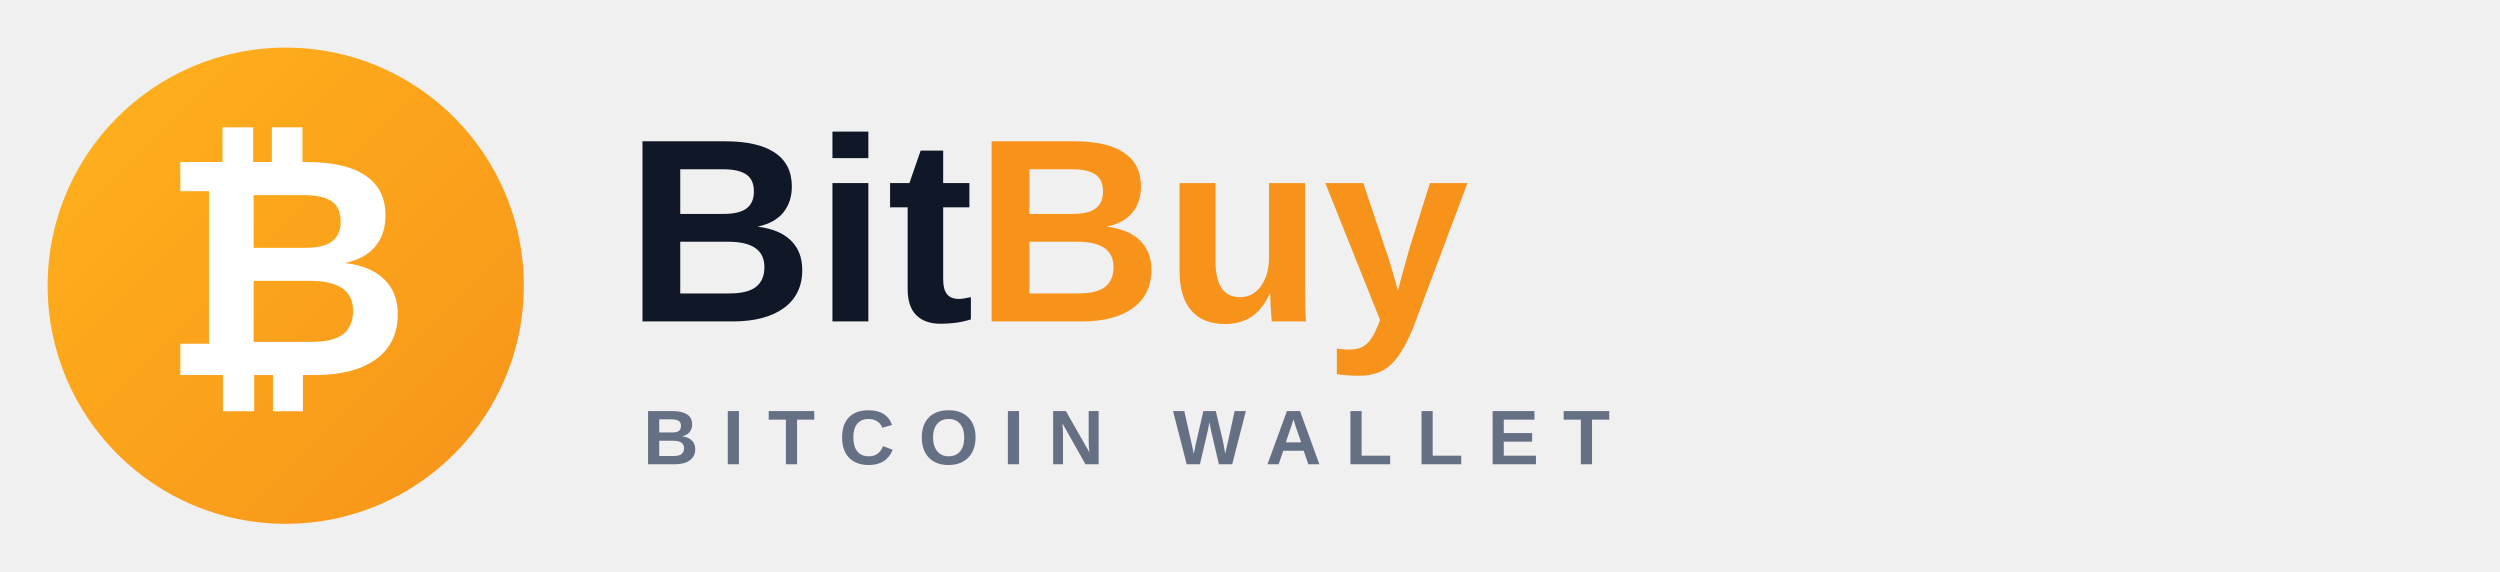
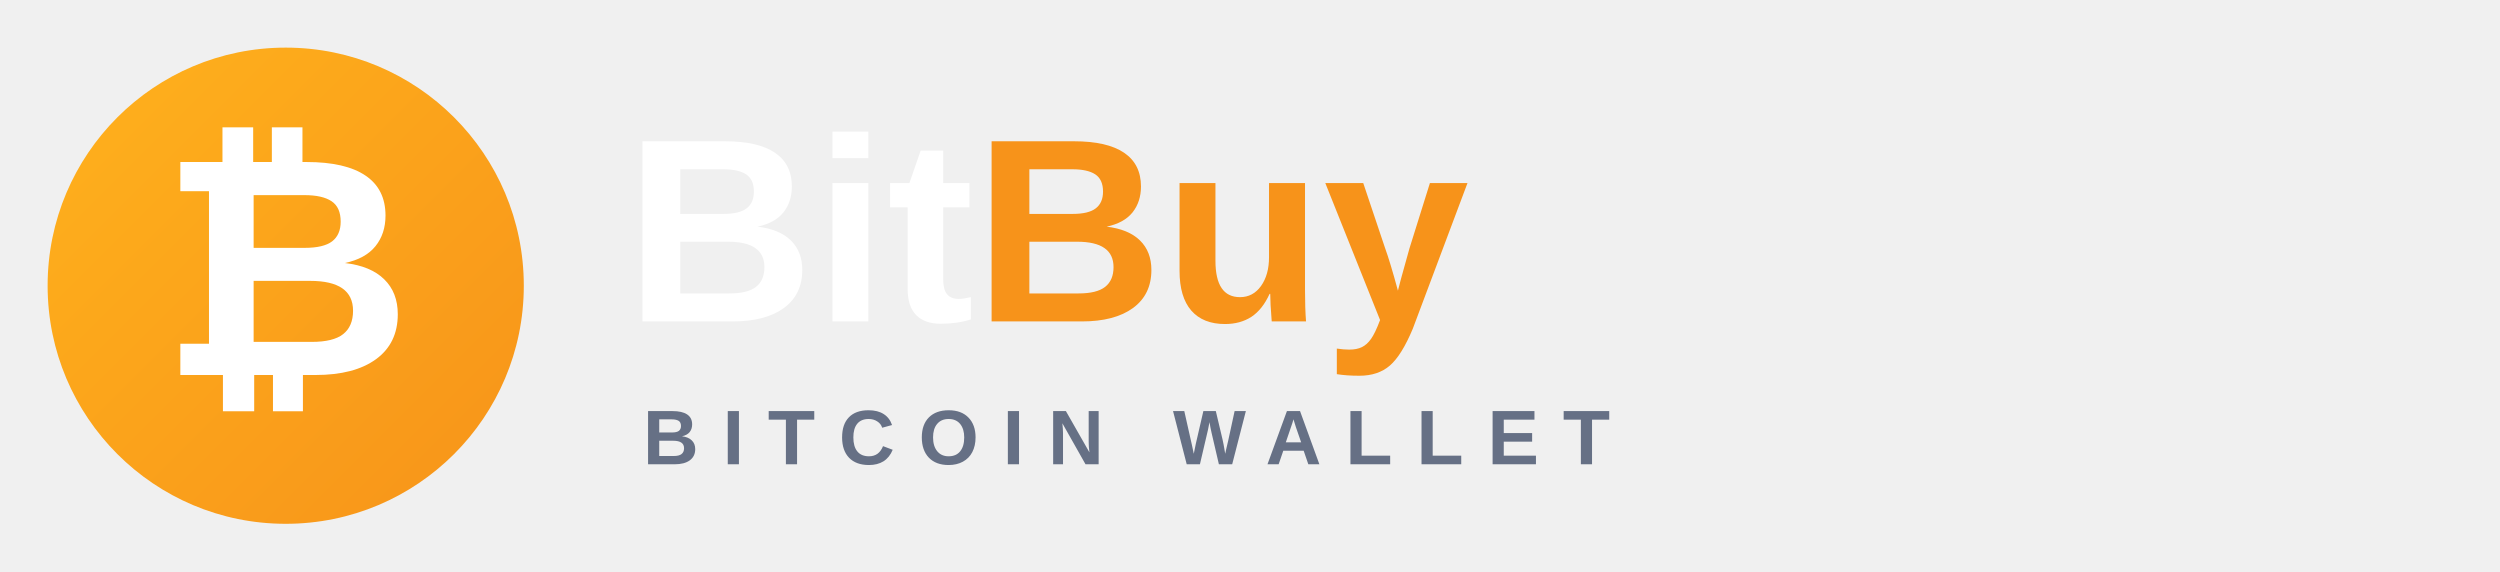
<svg xmlns="http://www.w3.org/2000/svg" viewBox="0 0 420 96" role="img" aria-labelledby="title desc">
  <defs>
    <linearGradient id="coin" x1="0" y1="0" x2="1" y2="1">
      <stop offset="0" stop-color="#ffb21c" />
      <stop offset="1" stop-color="#f7931a" />
    </linearGradient>
  </defs>
  <circle cx="48" cy="48" r="40" fill="url(#coin)" />
  <text x="48" y="63" text-anchor="middle" font-family="Arial, Helvetica, sans-serif" font-size="52" font-weight="800" fill="#fff">₿</text>
-   <text x="105" y="54" font-family="Arial, Helvetica, sans-serif" font-size="44" font-weight="800" fill="#101828">Bit<tspan fill="#f7931a">Buy</tspan>
+   <text x="105" y="54" font-family="Arial, Helvetica, sans-serif" font-size="44" font-weight="800" fill="#ffffff">Bit<tspan fill="#f7931a">Buy</tspan>
  </text>
  <text x="108" y="78" font-family="Arial, Helvetica, sans-serif" font-size="13" font-weight="700" letter-spacing="4" fill="#667085">BITCOIN WALLET</text>
</svg>
